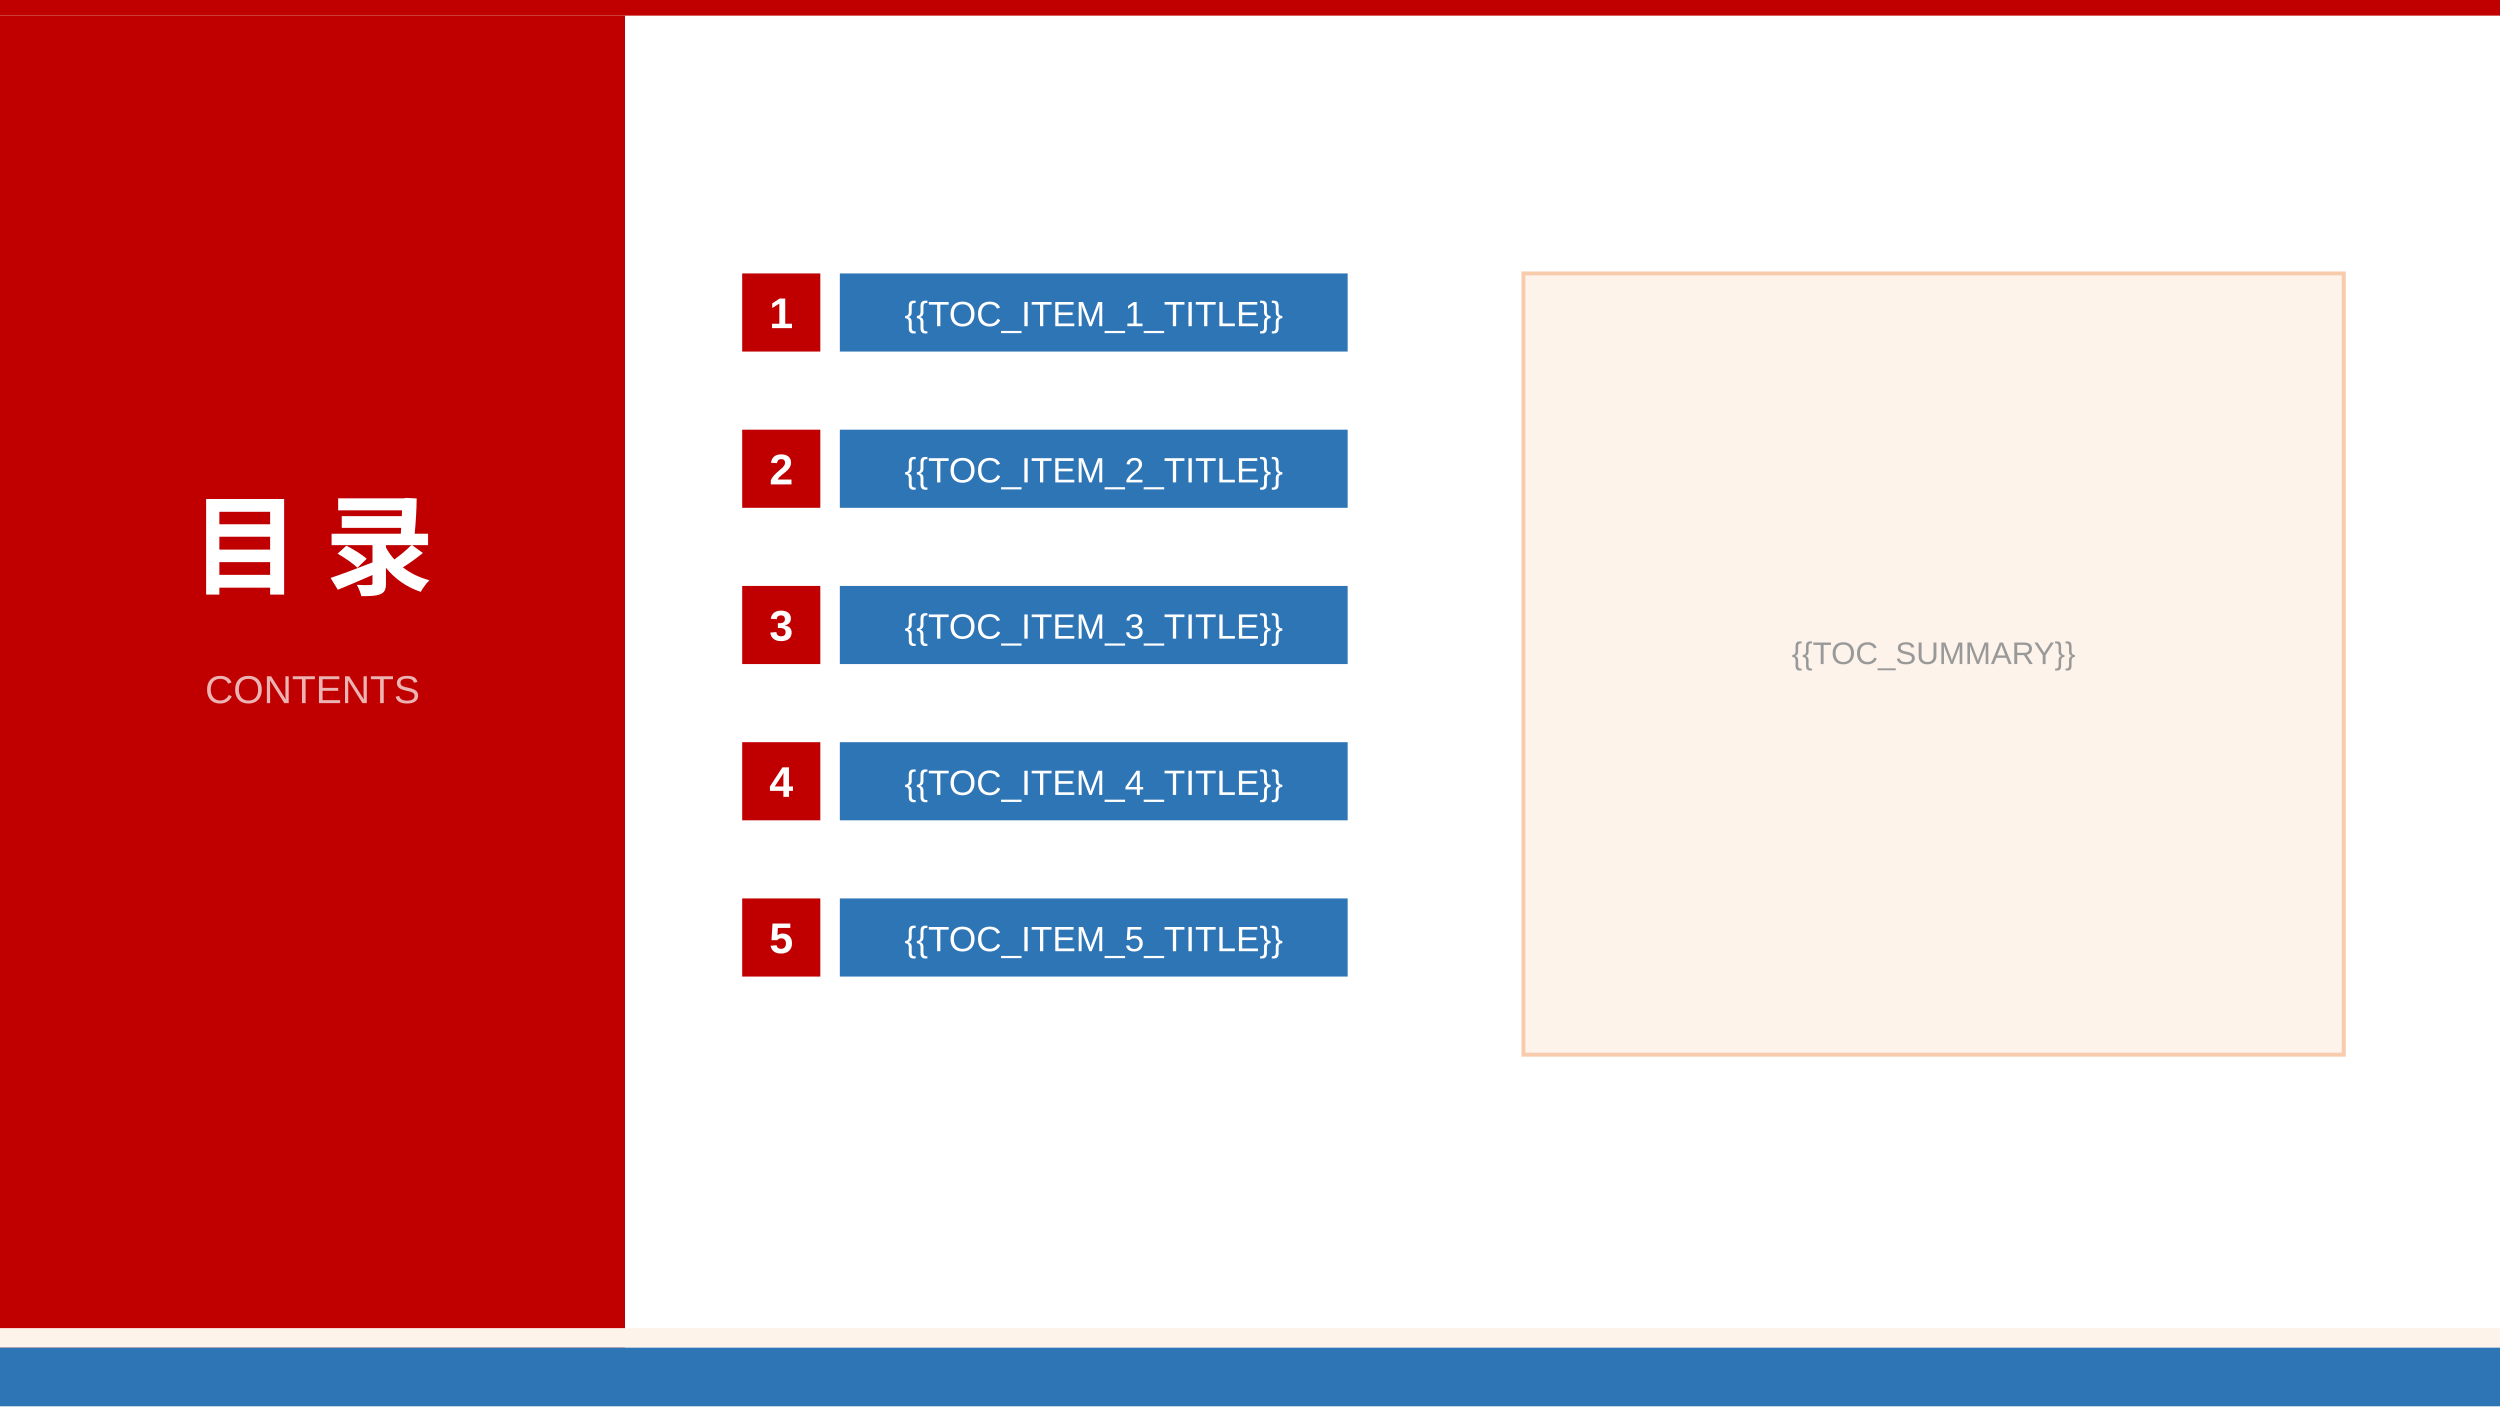
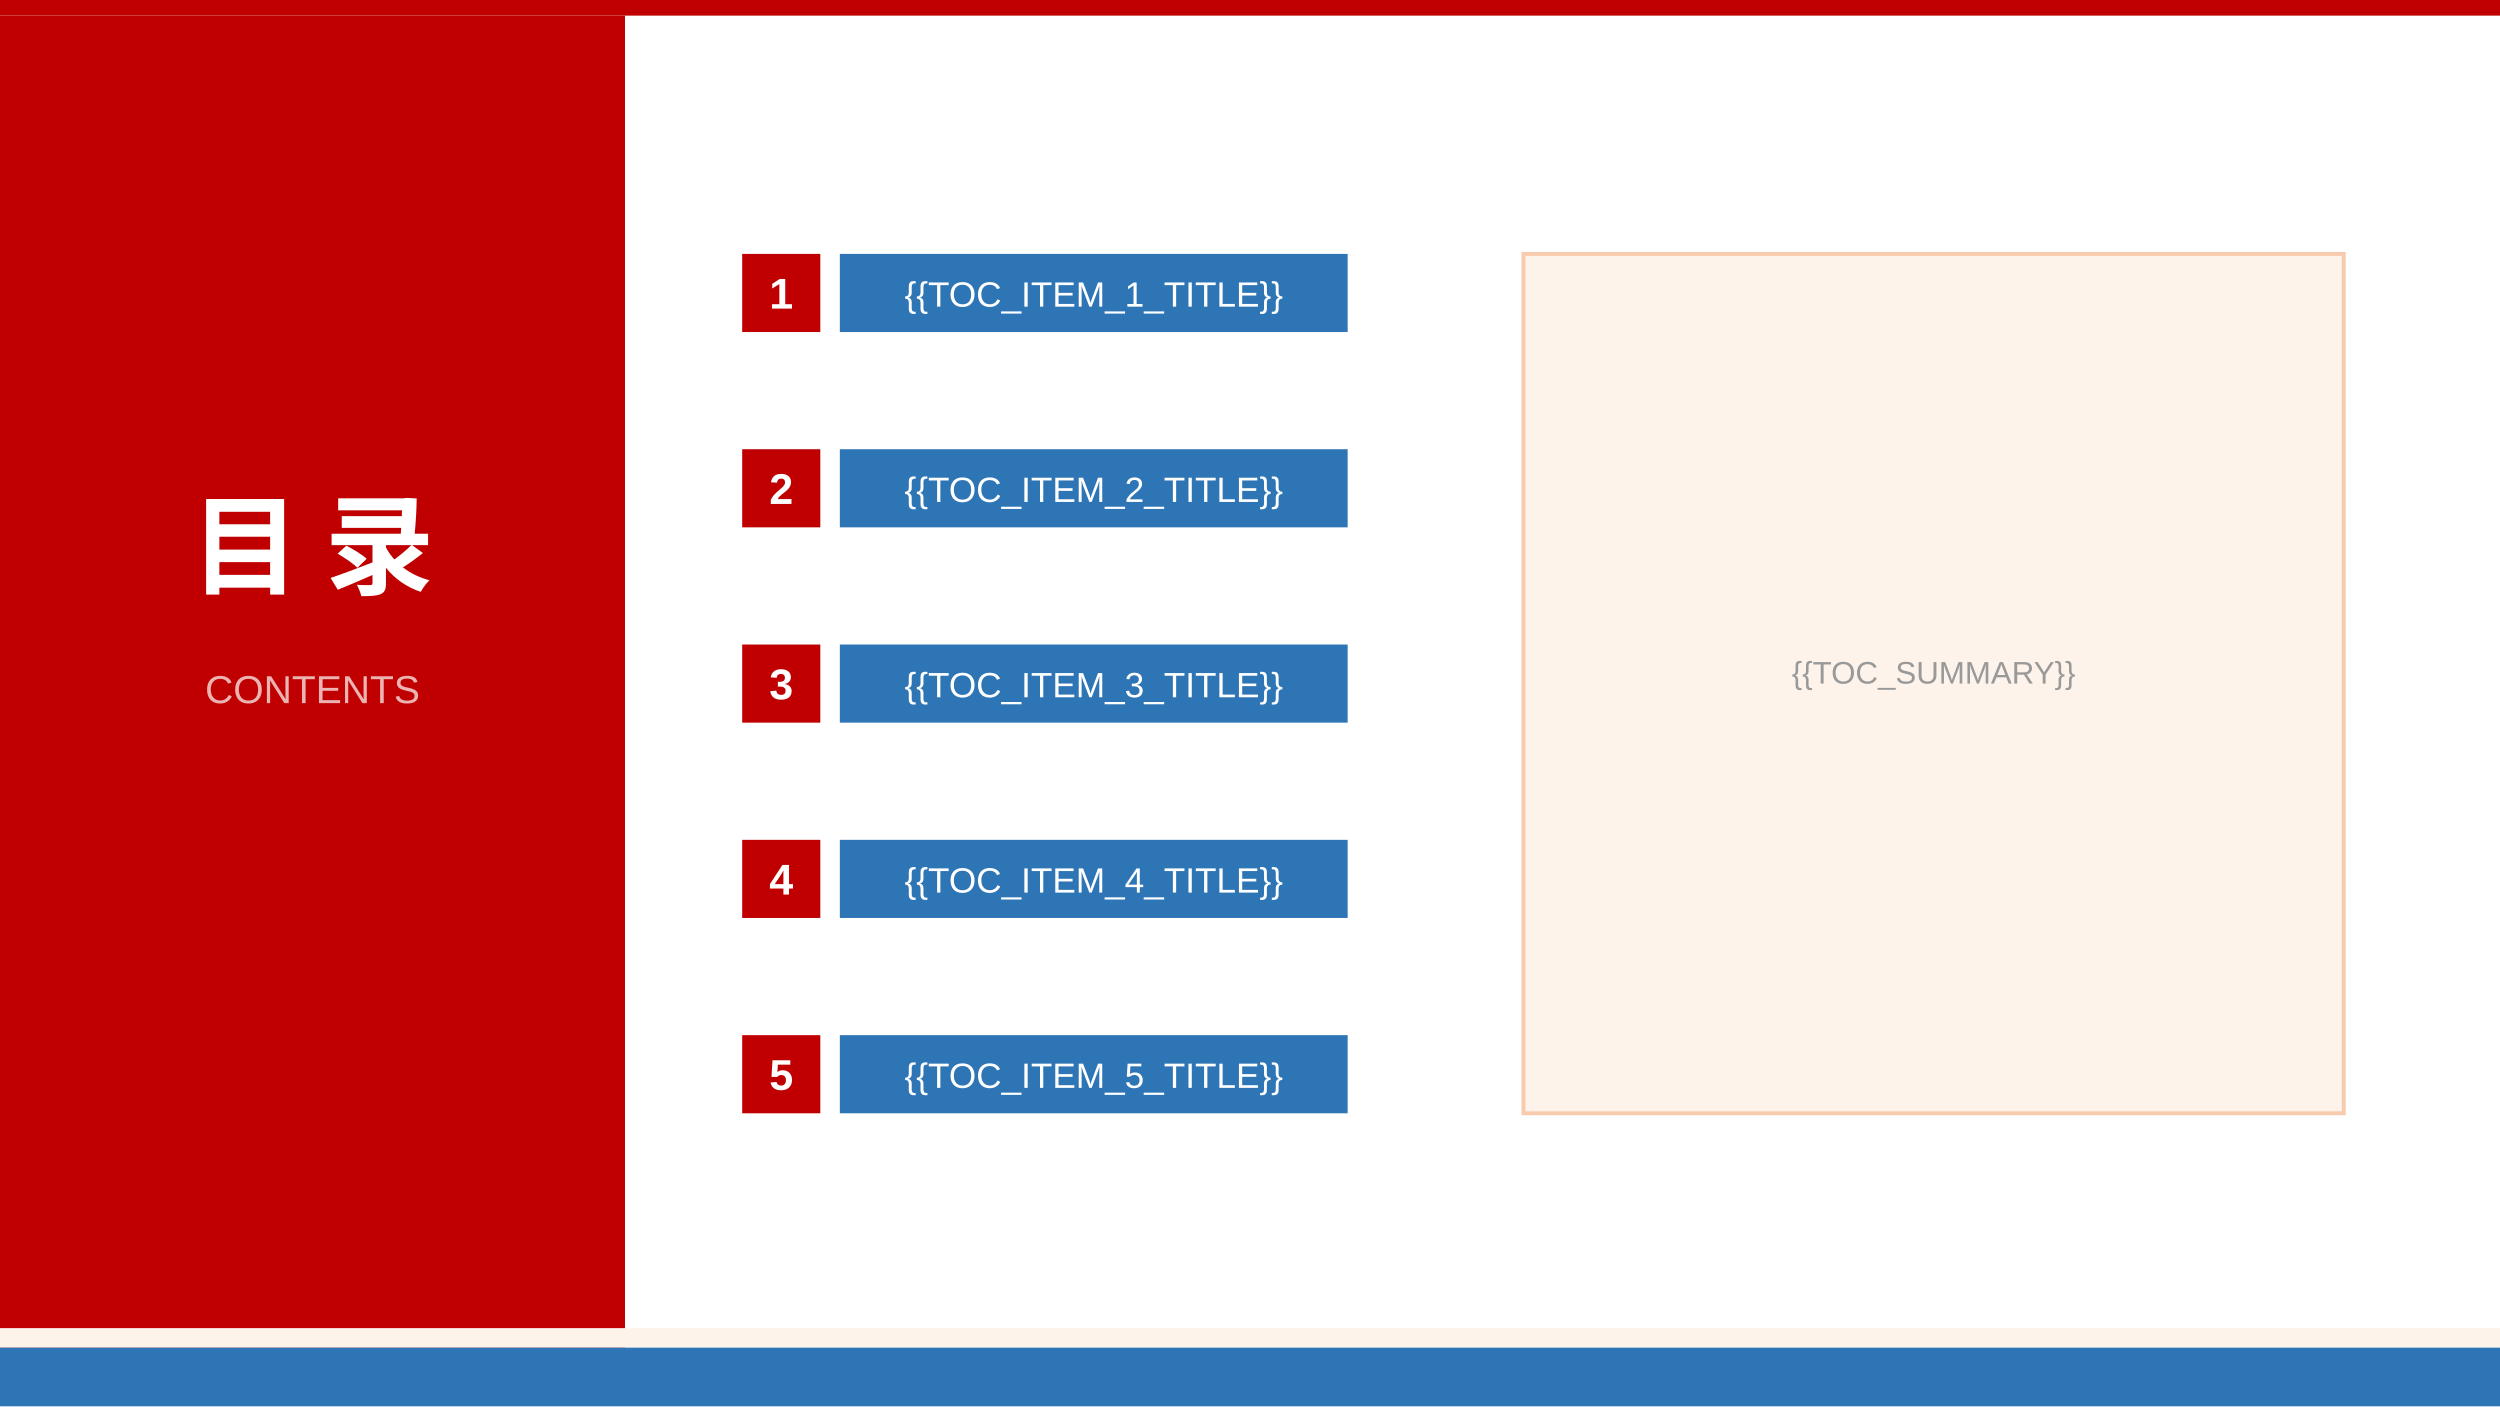
<svg xmlns="http://www.w3.org/2000/svg" width="1280" height="720" viewBox="0 0 1280 720">
  <rect x="0" y="0" width="1280" height="720" fill="#FFFFFF" />
  <rect x="0" y="0" width="1280" height="8" fill="#C00000" />
  <rect x="0" y="8" width="320" height="682" fill="#C00000" />
  <text x="160" y="300" font-family="'Microsoft YaHei', Arial, sans-serif" font-size="56" font-weight="bold" fill="#FFFFFF" text-anchor="middle">目 录</text>
  <text x="160" y="360" font-family="Arial, sans-serif" font-size="20" fill="#FFFFFF" text-anchor="middle" fill-opacity="0.7">CONTENTS</text>
-   <rect x="380" y="140" width="40" height="40" fill="#C00000" />
-   <text x="400" y="168" font-family="Arial, sans-serif" font-size="22" font-weight="bold" fill="#FFFFFF" text-anchor="middle">1</text>
-   <rect x="430" y="140" width="260" height="40" fill="#2E75B6" />
-   <text x="560" y="167" font-family="'Microsoft YaHei', Arial, sans-serif" font-size="18" fill="#FFFFFF" text-anchor="middle">{{TOC_ITEM_1_TITLE}}</text>
-   <rect x="380" y="220" width="40" height="40" fill="#C00000" />
-   <text x="400" y="248" font-family="Arial, sans-serif" font-size="22" font-weight="bold" fill="#FFFFFF" text-anchor="middle">2</text>
-   <rect x="430" y="220" width="260" height="40" fill="#2E75B6" />
-   <text x="560" y="247" font-family="'Microsoft YaHei', Arial, sans-serif" font-size="18" fill="#FFFFFF" text-anchor="middle">{{TOC_ITEM_2_TITLE}}</text>
-   <rect x="380" y="300" width="40" height="40" fill="#C00000" />
-   <text x="400" y="328" font-family="Arial, sans-serif" font-size="22" font-weight="bold" fill="#FFFFFF" text-anchor="middle">3</text>
-   <rect x="430" y="300" width="260" height="40" fill="#2E75B6" />
-   <text x="560" y="327" font-family="'Microsoft YaHei', Arial, sans-serif" font-size="18" fill="#FFFFFF" text-anchor="middle">{{TOC_ITEM_3_TITLE}}</text>
-   <rect x="380" y="380" width="40" height="40" fill="#C00000" />
-   <text x="400" y="408" font-family="Arial, sans-serif" font-size="22" font-weight="bold" fill="#FFFFFF" text-anchor="middle">4</text>
-   <rect x="430" y="380" width="260" height="40" fill="#2E75B6" />
-   <text x="560" y="407" font-family="'Microsoft YaHei', Arial, sans-serif" font-size="18" fill="#FFFFFF" text-anchor="middle">{{TOC_ITEM_4_TITLE}}</text>
-   <rect x="380" y="460" width="40" height="40" fill="#C00000" />
-   <text x="400" y="488" font-family="Arial, sans-serif" font-size="22" font-weight="bold" fill="#FFFFFF" text-anchor="middle">5</text>
-   <rect x="430" y="460" width="260" height="40" fill="#2E75B6" />
-   <text x="560" y="487" font-family="'Microsoft YaHei', Arial, sans-serif" font-size="18" fill="#FFFFFF" text-anchor="middle">{{TOC_ITEM_5_TITLE}}</text>
-   <rect x="780" y="140" width="420" height="400" fill="#FDF3EB" stroke="#F8CBAD" stroke-width="2" />
-   <text x="990" y="340" font-family="'Microsoft YaHei', Arial, sans-serif" font-size="16" fill="#999999" text-anchor="middle">{{TOC_SUMMARY}}</text>
+   <rect x="380" y="130" width="40" height="40" fill="#C00000" />
+   <text x="400" y="158" font-family="Arial, sans-serif" font-size="22" font-weight="bold" fill="#FFFFFF" text-anchor="middle">1</text>
+   <rect x="430" y="130" width="260" height="40" fill="#2E75B6" />
+   <text x="560" y="157" font-family="'Microsoft YaHei', Arial, sans-serif" font-size="18" fill="#FFFFFF" text-anchor="middle">{{TOC_ITEM_1_TITLE}}</text>
+   <rect x="380" y="230" width="40" height="40" fill="#C00000" />
+   <text x="400" y="258" font-family="Arial, sans-serif" font-size="22" font-weight="bold" fill="#FFFFFF" text-anchor="middle">2</text>
+   <rect x="430" y="230" width="260" height="40" fill="#2E75B6" />
+   <text x="560" y="257" font-family="'Microsoft YaHei', Arial, sans-serif" font-size="18" fill="#FFFFFF" text-anchor="middle">{{TOC_ITEM_2_TITLE}}</text>
+   <rect x="380" y="330" width="40" height="40" fill="#C00000" />
+   <text x="400" y="358" font-family="Arial, sans-serif" font-size="22" font-weight="bold" fill="#FFFFFF" text-anchor="middle">3</text>
+   <rect x="430" y="330" width="260" height="40" fill="#2E75B6" />
+   <text x="560" y="357" font-family="'Microsoft YaHei', Arial, sans-serif" font-size="18" fill="#FFFFFF" text-anchor="middle">{{TOC_ITEM_3_TITLE}}</text>
+   <rect x="380" y="430" width="40" height="40" fill="#C00000" />
+   <text x="400" y="458" font-family="Arial, sans-serif" font-size="22" font-weight="bold" fill="#FFFFFF" text-anchor="middle">4</text>
+   <rect x="430" y="430" width="260" height="40" fill="#2E75B6" />
+   <text x="560" y="457" font-family="'Microsoft YaHei', Arial, sans-serif" font-size="18" fill="#FFFFFF" text-anchor="middle">{{TOC_ITEM_4_TITLE}}</text>
+   <rect x="380" y="530" width="40" height="40" fill="#C00000" />
+   <text x="400" y="558" font-family="Arial, sans-serif" font-size="22" font-weight="bold" fill="#FFFFFF" text-anchor="middle">5</text>
+   <rect x="430" y="530" width="260" height="40" fill="#2E75B6" />
+   <text x="560" y="557" font-family="'Microsoft YaHei', Arial, sans-serif" font-size="18" fill="#FFFFFF" text-anchor="middle">{{TOC_ITEM_5_TITLE}}</text>
+   <rect x="780" y="130" width="420" height="440" fill="#FDF3EB" stroke="#F8CBAD" stroke-width="2" />
+   <text x="990" y="350" font-family="'Microsoft YaHei', Arial, sans-serif" font-size="16" fill="#999999" text-anchor="middle">{{TOC_SUMMARY}}</text>
  <rect x="0" y="680" width="1280" height="10" fill="#FDF3EB" />
  <rect x="0" y="690" width="1280" height="30" fill="#2E75B6" />
</svg>
